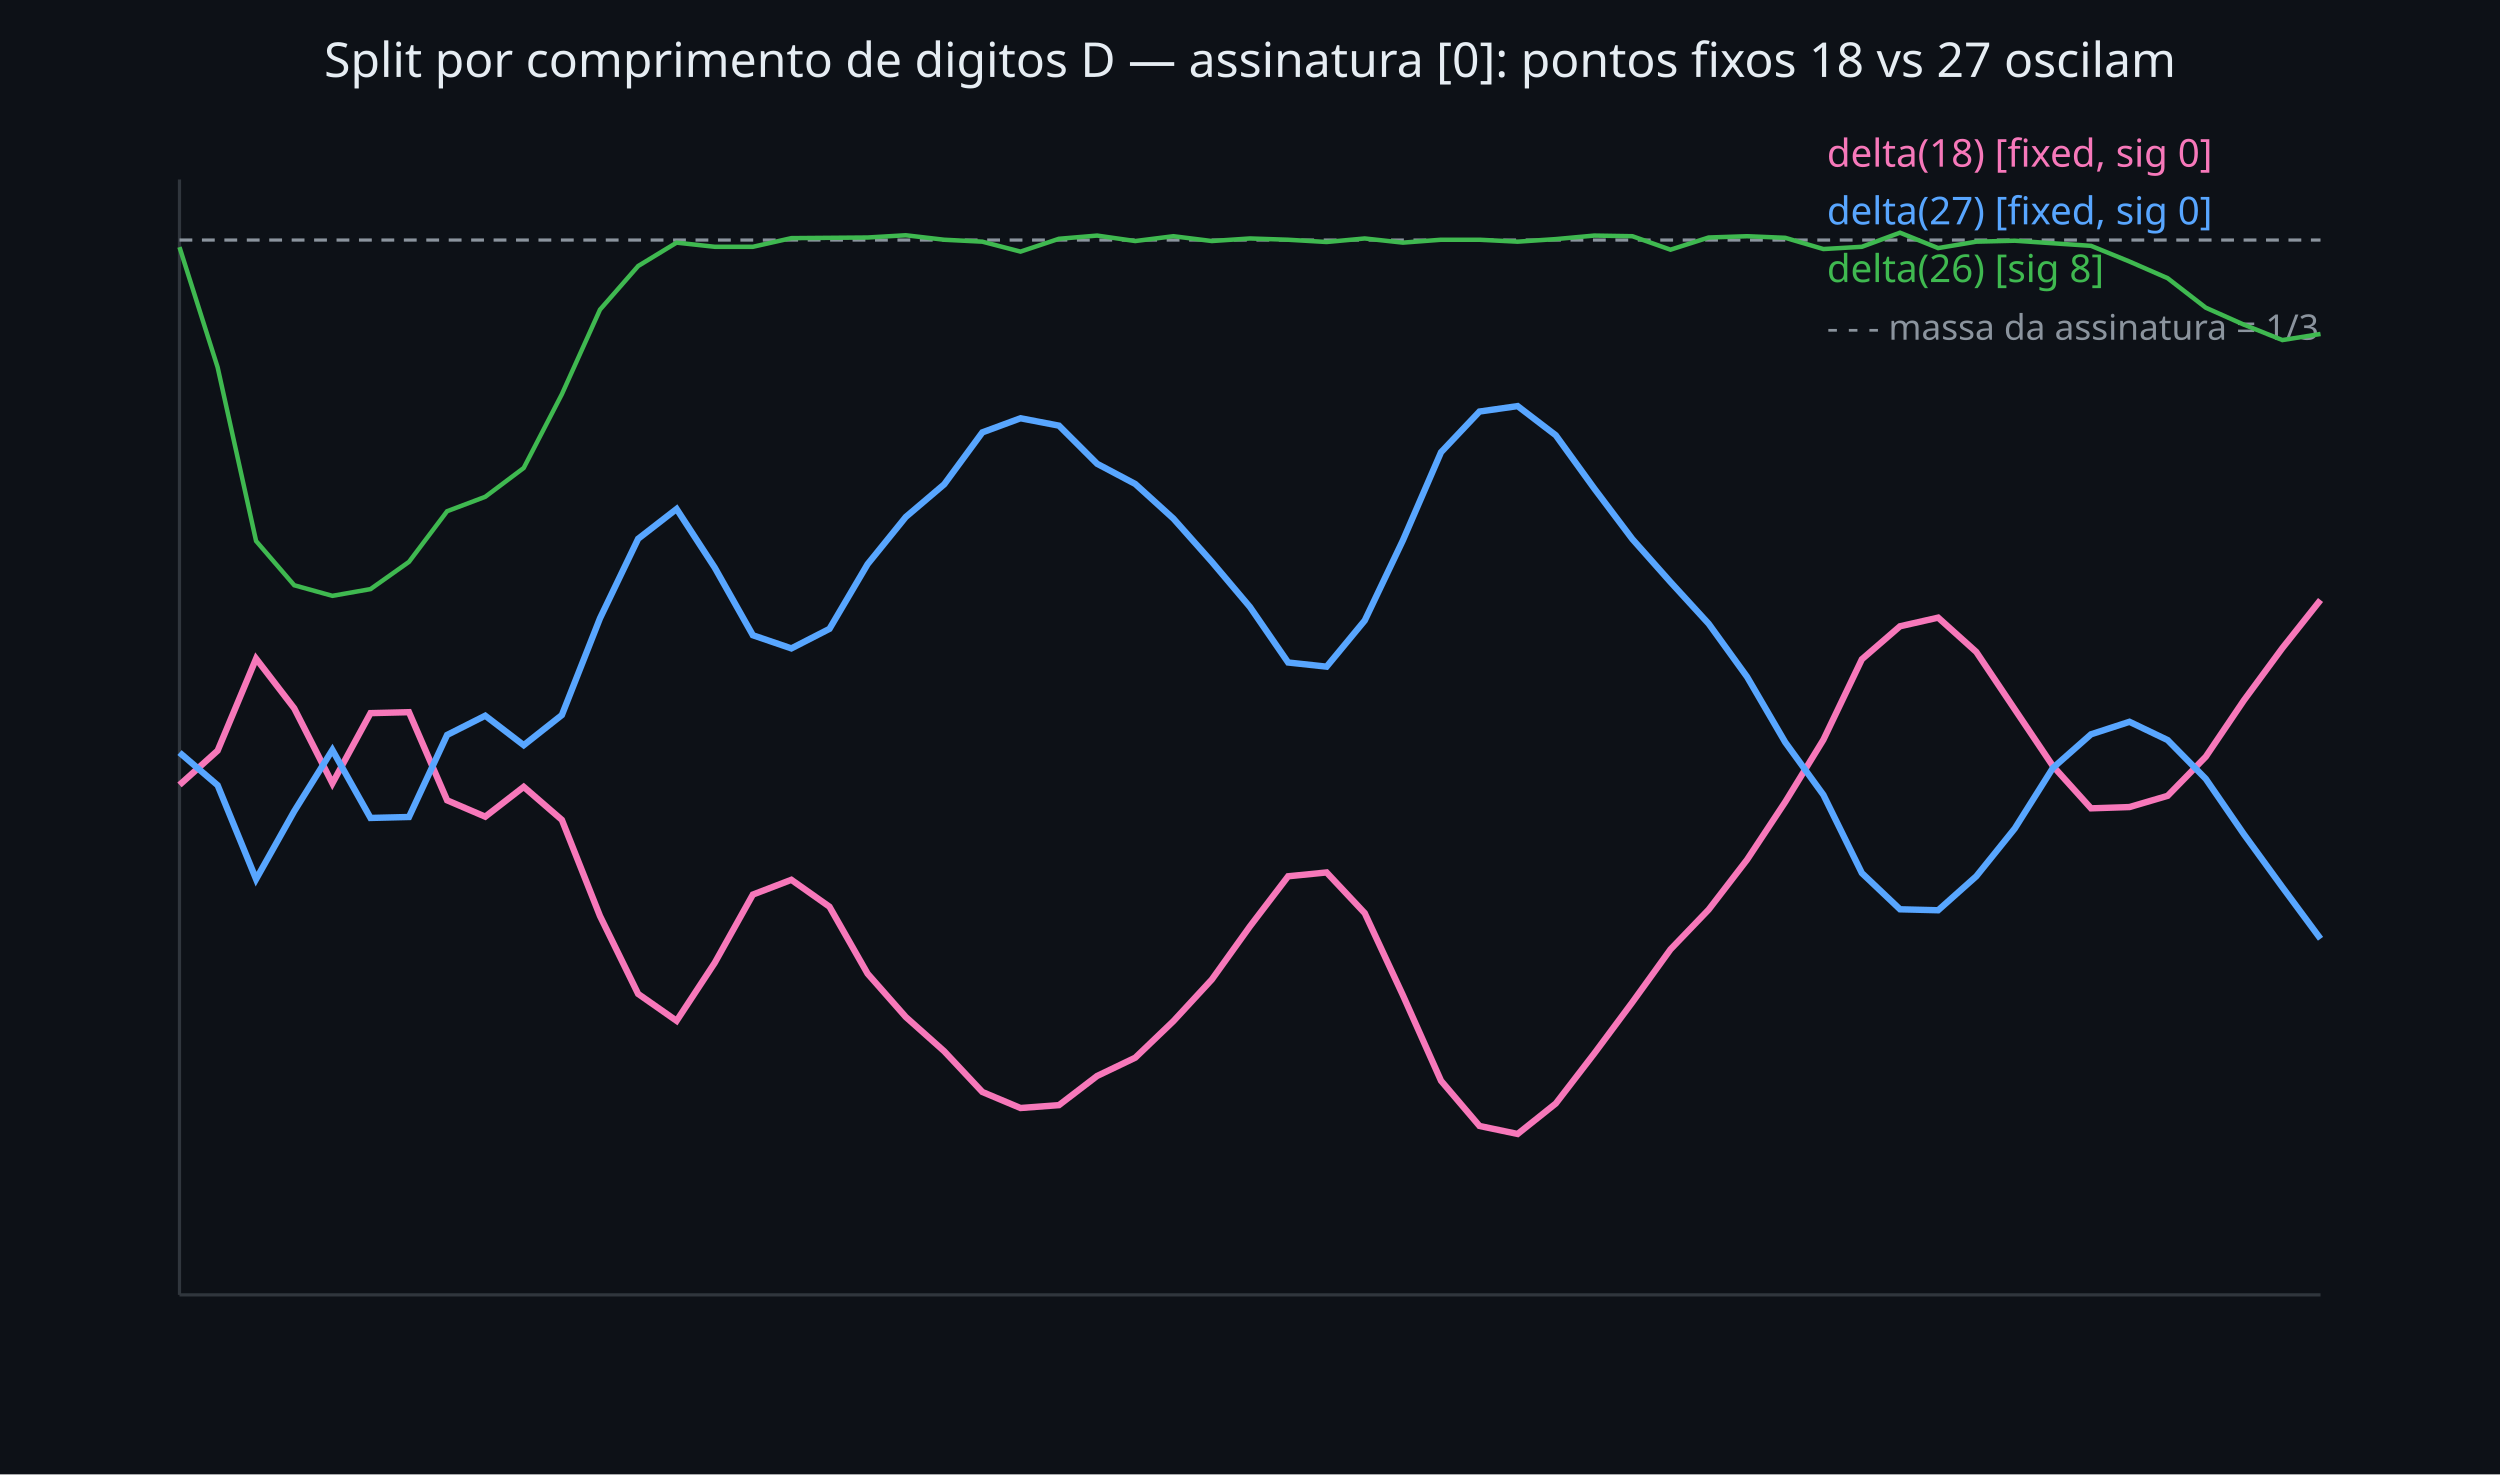
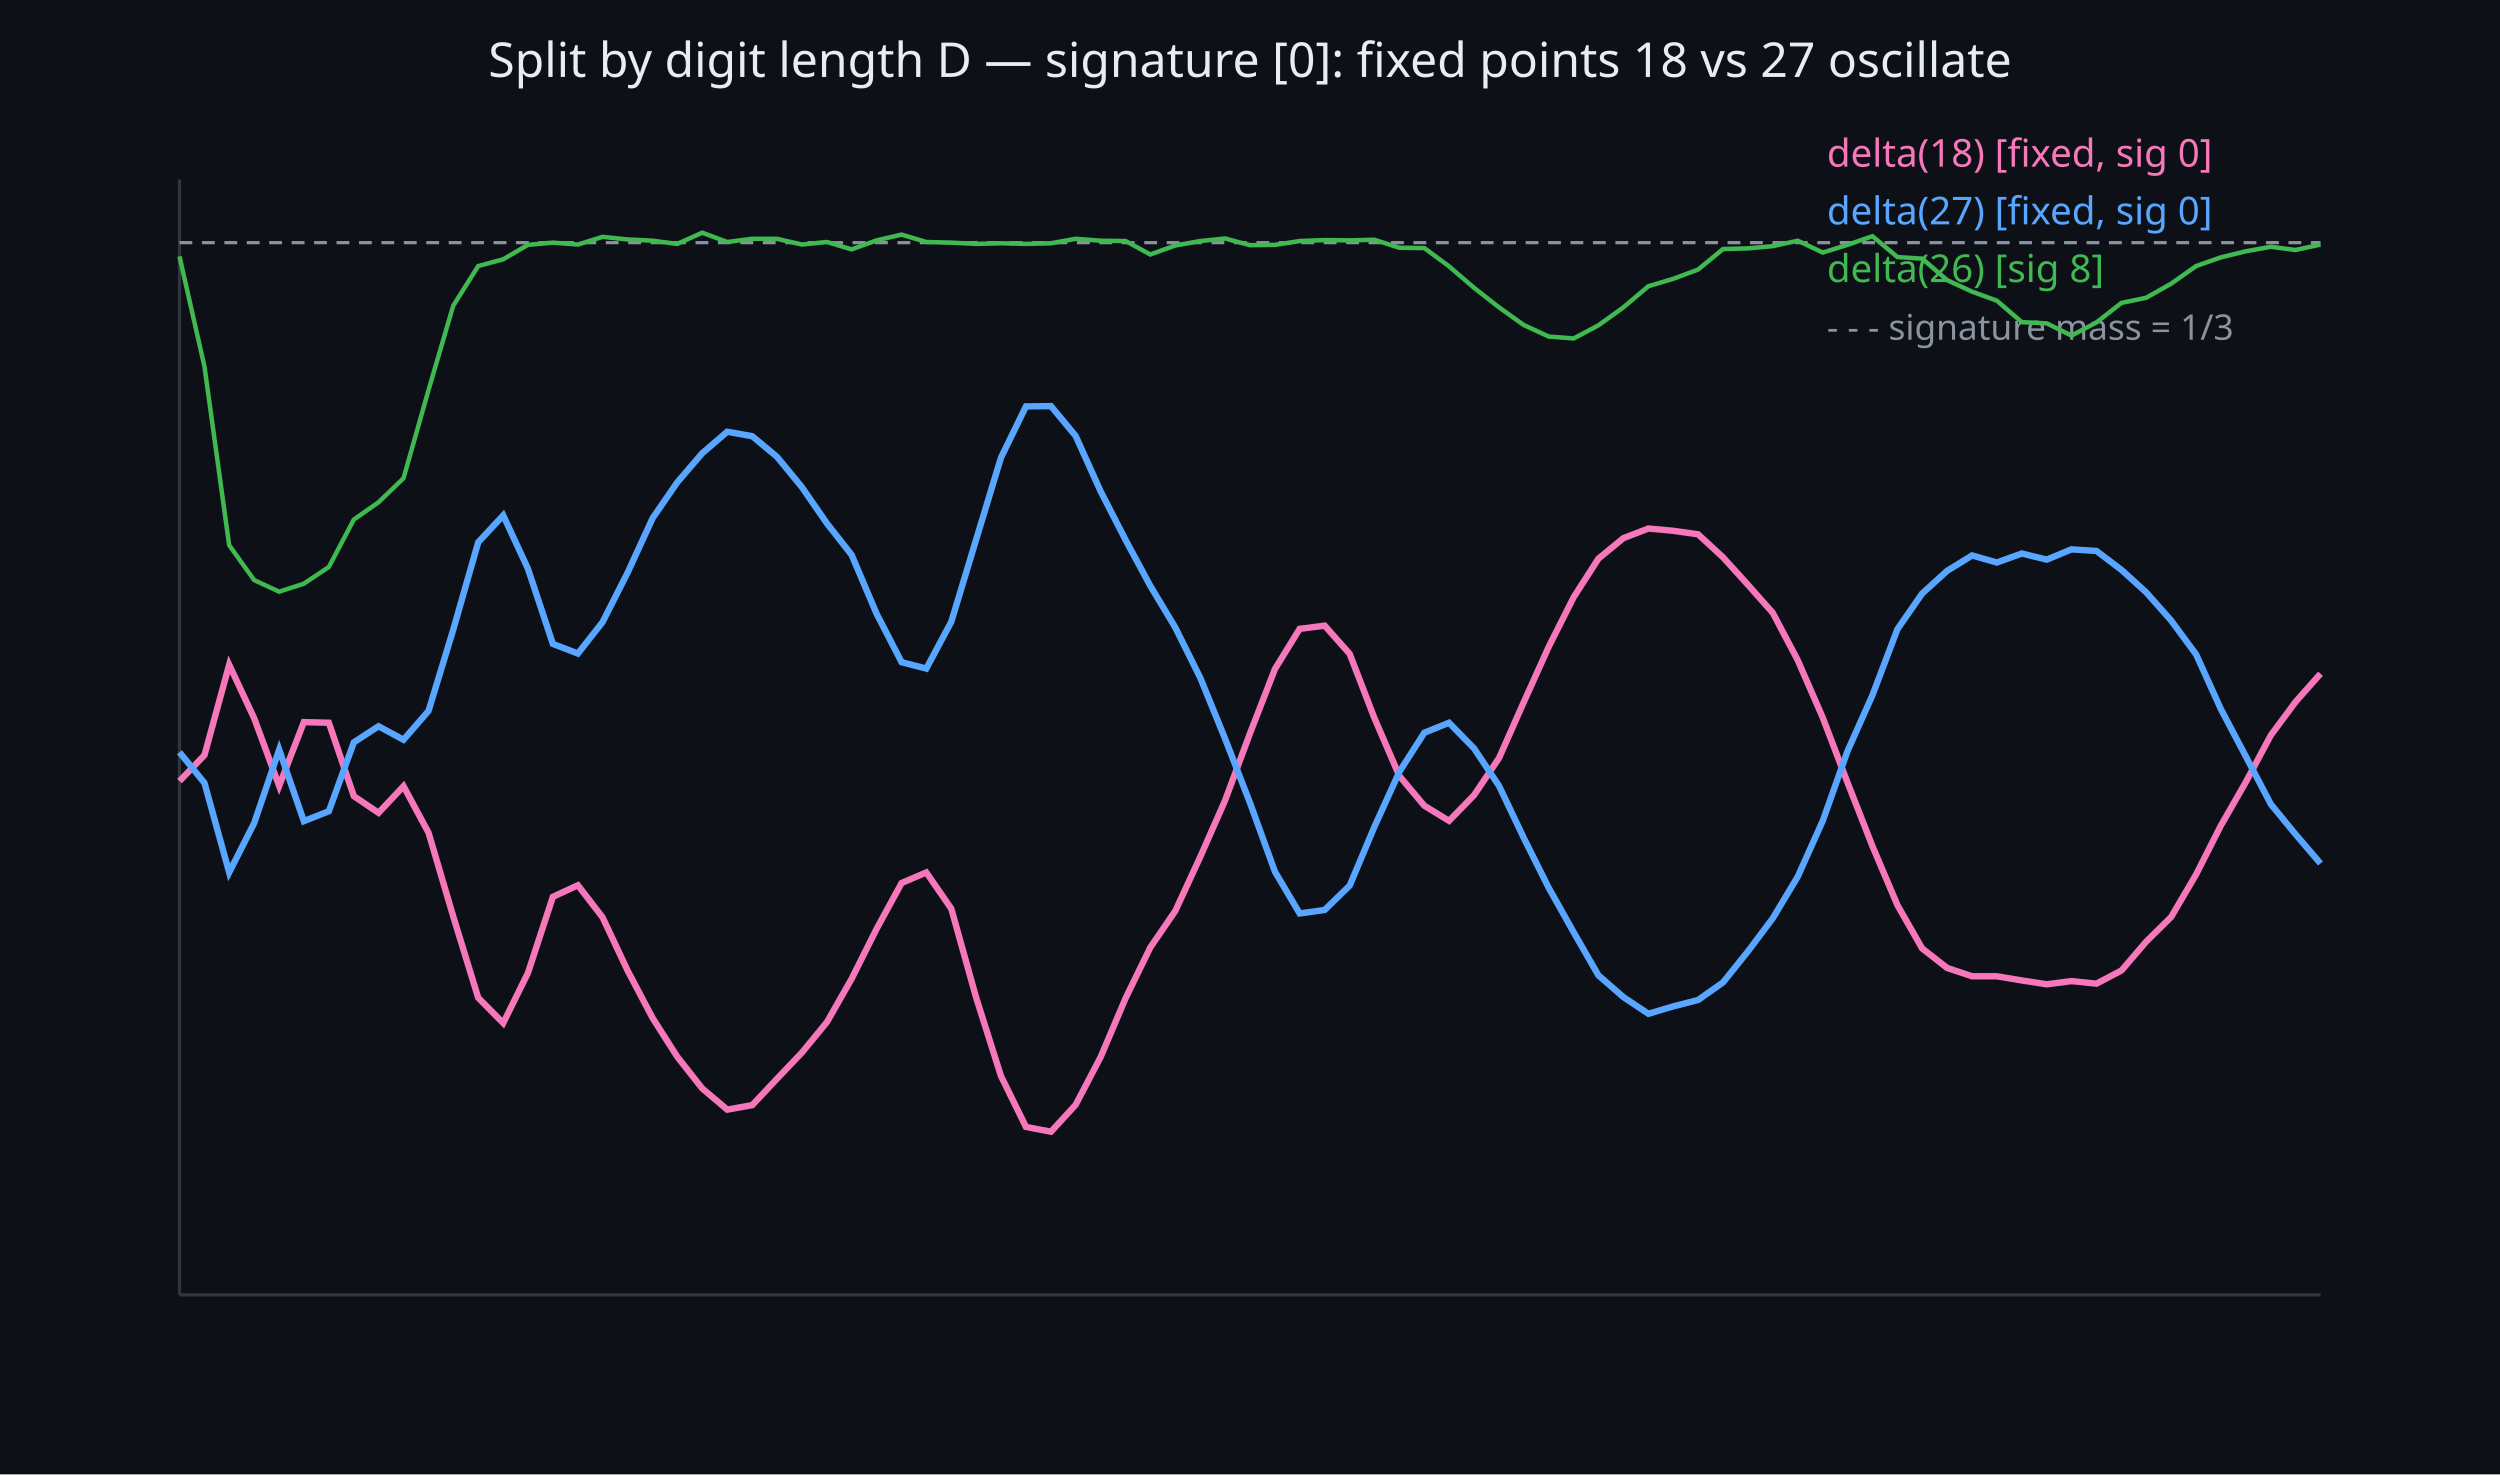
<svg xmlns="http://www.w3.org/2000/svg" width="780" height="460" viewBox="0 0 780 460" font-family="sans-serif">
  <rect width="780" height="460" fill="#0d1117" />
-   <text x="390.0" y="24" fill="#e6edf3" font-size="15" text-anchor="middle">Split por comprimento de digitos D — assinatura [0]: pontos fixos 18 vs 27 oscilam</text>
+   <text x="390.0" y="24" fill="#e6edf3" font-size="15" text-anchor="middle">Split by digit length D — signature [0]: fixed points 18 vs 27 oscillate</text>
  <line x1="56" y1="404.0" x2="724" y2="404.0" stroke="#30363d" />
  <line x1="56" y1="56" x2="56" y2="404.0" stroke="#30363d" />
-   <line x1="56" y1="74.892" x2="724" y2="74.892" stroke="#8b949e" stroke-dasharray="4 3" />
-   <text x="570" y="106" fill="#8b949e" font-size="11">- - -  massa da assinatura = 1/3</text>
-   <polyline points="56.0,244.9 67.9,234.2 79.9,205.5 91.8,221.0 103.7,244.4 115.6,222.5 127.6,222.2 139.5,249.7 151.4,254.8 163.4,245.5 175.3,255.8 187.2,285.8 199.1,310.1 211.1,318.5 223.0,300.4 234.9,279.1 246.9,274.5 258.8,282.9 270.7,303.8 282.6,317.3 294.6,328.0 306.5,340.7 318.4,345.7 330.4,344.8 342.3,335.7 354.2,330.0 366.1,318.6 378.1,305.6 390.0,289.0 401.9,273.4 413.9,272.2 425.8,284.9 437.7,310.5 449.6,337.2 461.6,351.3 473.5,353.8 485.4,344.3 497.4,328.7 509.3,312.7 521.2,296.2 533.1,283.8 545.1,268.2 557.0,250.2 568.9,230.8 580.9,205.7 592.8,195.4 604.7,192.7 616.6,203.4 628.6,221.3 640.5,239.0 652.4,252.2 664.4,251.8 676.3,248.3 688.2,236.1 700.1,218.5 712.1,202.2 724.0,187.2" fill="none" stroke="#f778ba" stroke-width="2.0" />
+   <line x1="56" y1="75.707" x2="724" y2="75.707" stroke="#8b949e" stroke-dasharray="4 3" />
+   <text x="570" y="106" fill="#8b949e" font-size="11">- - -  signature mass = 1/3</text>
+   <polyline points="56.0,243.7 63.8,235.6 71.5,207.4 79.3,224.1 87.1,245.2 94.8,225.3 102.6,225.5 110.4,248.4 118.1,253.6 125.9,245.3 133.7,259.8 141.4,285.9 149.2,311.3 157.0,319.2 164.7,303.6 172.5,279.8 180.3,276.2 188.0,286.2 195.8,302.8 203.6,317.6 211.3,329.7 219.1,339.6 226.9,346.2 234.7,344.8 242.4,336.6 250.2,328.4 258.0,318.9 265.7,305.4 273.5,289.8 281.3,275.5 289.0,272.2 296.8,283.5 304.6,311.4 312.3,335.7 320.1,351.6 327.9,353.1 335.6,344.7 343.4,329.8 351.2,311.4 358.9,295.6 366.7,284.2 374.5,267.3 382.2,249.8 390.0,228.8 397.8,208.7 405.5,196.2 413.3,195.2 421.1,204.0 428.8,224.0 436.6,242.1 444.4,251.4 452.1,256.1 459.9,248.1 467.7,236.5 475.4,219.1 483.2,201.8 491.0,186.3 498.7,174.3 506.5,167.9 514.3,164.9 522.0,165.6 529.8,166.7 537.6,173.9 545.3,182.4 553.1,191.2 560.9,206.0 568.7,223.9 576.4,244.1 584.2,264.0 592.0,282.4 599.7,295.9 607.5,302.0 615.3,304.6 623.0,304.6 630.8,305.9 638.6,307.1 646.3,306.1 654.1,306.9 661.9,302.8 669.6,293.8 677.4,286.1 685.2,272.8 692.9,257.6 700.7,244.0 708.5,229.4 716.2,219.0 724.0,210.2" fill="none" stroke="#f778ba" stroke-width="2.0" />
  <text x="570" y="52" fill="#f778ba" font-size="12">delta(18)  [fixed, sig 0]</text>
-   <polyline points="56.0,234.8 67.9,245.0 79.9,274.3 91.8,253.1 103.7,234.0 115.6,255.2 127.6,254.9 139.5,229.3 151.4,223.3 163.4,232.5 175.3,223.1 187.2,192.9 199.1,168.1 211.1,158.8 223.0,177.1 234.9,198.2 246.9,202.3 258.8,196.2 270.7,176.0 282.6,161.3 294.6,151.1 306.5,134.9 318.4,130.5 330.4,132.8 342.3,144.7 354.2,151.0 366.1,161.8 378.1,175.3 390.0,189.4 401.9,206.7 413.9,208.0 425.8,193.6 437.7,168.6 449.6,141.1 461.6,128.4 473.5,126.7 485.4,135.8 497.4,152.4 509.3,168.2 521.2,181.6 533.1,194.6 545.1,211.2 557.0,231.6 568.9,248.0 580.9,272.4 592.8,283.7 604.7,284.0 616.6,273.4 628.6,258.5 640.5,239.6 652.4,229.1 664.4,225.2 676.3,230.9 688.2,243.0 700.1,260.3 712.1,276.8 724.0,292.9" fill="none" stroke="#58a6ff" stroke-width="2.0" />
+   <polyline points="56.0,234.7 63.8,244.3 71.5,272.2 79.3,256.8 87.1,233.9 94.8,256.2 102.6,253.1 110.4,231.6 118.1,226.6 125.9,230.8 133.7,221.8 141.4,196.5 149.2,169.2 157.0,160.8 164.7,177.4 172.5,200.9 180.3,203.9 188.0,194.1 195.8,178.7 203.6,161.7 211.3,150.5 219.1,141.4 226.9,134.7 234.7,136.1 242.4,142.5 250.2,152.0 258.0,163.3 265.7,173.1 273.5,191.5 281.3,206.6 289.0,208.6 296.8,194.0 304.6,168.2 312.3,142.8 320.1,126.8 327.9,126.7 335.6,136.0 343.4,153.3 351.2,168.5 358.9,182.8 366.7,195.8 374.5,211.5 382.2,230.4 390.0,250.5 397.8,272.0 405.5,285.0 413.3,283.9 421.1,276.3 428.8,258.0 436.6,240.8 444.4,228.6 452.1,225.5 459.9,233.5 467.7,245.2 475.4,261.4 483.2,277.0 491.0,290.9 498.7,304.3 506.5,311.1 514.3,316.3 522.0,314.0 529.8,312.0 537.6,306.5 545.3,296.9 553.1,286.5 560.9,273.5 568.7,256.1 576.4,234.4 584.2,216.9 592.0,196.3 599.7,185.2 607.5,178.1 615.3,173.3 623.0,175.5 630.8,172.7 638.6,174.6 646.3,171.4 654.1,171.9 661.9,177.8 669.6,184.8 677.4,193.6 685.2,204.2 692.9,221.2 700.7,236.0 708.5,250.9 716.2,260.3 724.0,269.4" fill="none" stroke="#58a6ff" stroke-width="2.0" />
  <text x="570" y="70" fill="#58a6ff" font-size="12">delta(27)  [fixed, sig 0]</text>
-   <polyline points="56.0,77.1 67.9,114.6 79.9,168.8 91.8,182.6 103.7,185.9 115.6,183.8 127.6,175.3 139.5,159.5 151.4,155.0 163.4,146.0 175.3,123.0 187.2,96.6 199.1,83.0 211.1,75.7 223.0,77.0 234.9,77.0 246.9,74.3 258.8,74.2 270.7,74.1 282.6,73.4 294.6,74.8 306.5,75.4 318.4,78.5 330.4,74.5 342.3,73.5 354.2,75.2 366.1,73.7 378.1,75.2 390.0,74.4 401.9,74.8 413.9,75.5 425.8,74.4 437.7,75.7 449.6,74.8 461.6,74.8 473.5,75.4 485.4,74.6 497.4,73.5 509.3,73.7 521.2,77.9 533.1,74.1 545.1,73.7 557.0,74.2 568.9,77.7 580.9,77.0 592.8,72.6 604.7,77.4 616.6,75.4 628.6,75.1 640.5,75.9 652.4,76.7 664.4,81.6 676.3,86.8 688.2,96.0 700.1,101.3 712.1,106.1 724.0,104.2" fill="none" stroke="#3fb950" stroke-width="1.4" />
+   <polyline points="56.0,80.0 63.8,114.4 71.5,170.1 79.3,181.0 87.1,184.6 94.8,182.1 102.6,176.9 110.4,162.1 118.1,156.7 125.9,149.2 133.7,121.7 141.4,95.4 149.2,83.0 157.0,80.9 164.7,76.4 172.5,75.7 180.3,76.3 188.0,73.9 195.8,74.7 203.6,75.1 211.3,76.1 219.1,72.6 226.9,75.5 234.7,74.5 242.4,74.5 250.2,76.3 258.0,75.5 265.7,77.8 273.5,75.0 281.3,73.2 289.0,75.5 296.8,75.7 304.6,76.1 312.3,75.9 320.1,76.1 327.9,75.9 335.6,74.5 343.4,75.1 351.2,75.2 358.9,79.4 366.7,76.6 374.5,75.2 382.2,74.4 390.0,76.5 397.8,76.4 405.5,75.2 413.3,74.9 421.1,75.0 428.8,74.8 436.6,77.3 444.4,77.4 452.1,83.1 459.9,89.8 467.7,95.9 475.4,101.4 483.2,105.0 491.0,105.6 498.7,101.5 506.5,95.9 514.3,89.3 522.0,87.0 529.8,84.1 537.6,77.7 545.3,77.5 553.1,76.8 560.9,75.1 568.7,78.8 576.4,76.4 584.2,73.7 592.0,80.2 599.7,80.7 607.5,87.4 615.3,91.0 623.0,93.8 630.8,100.5 638.6,100.9 646.3,104.7 654.1,100.6 661.9,94.5 669.6,92.9 677.4,88.5 685.2,83.0 692.9,80.3 700.7,78.4 708.5,77.0 716.2,78.0 724.0,76.3" fill="none" stroke="#3fb950" stroke-width="1.4" />
  <text x="570" y="88" fill="#3fb950" font-size="12">delta(26)  [sig 8]</text>
</svg>
